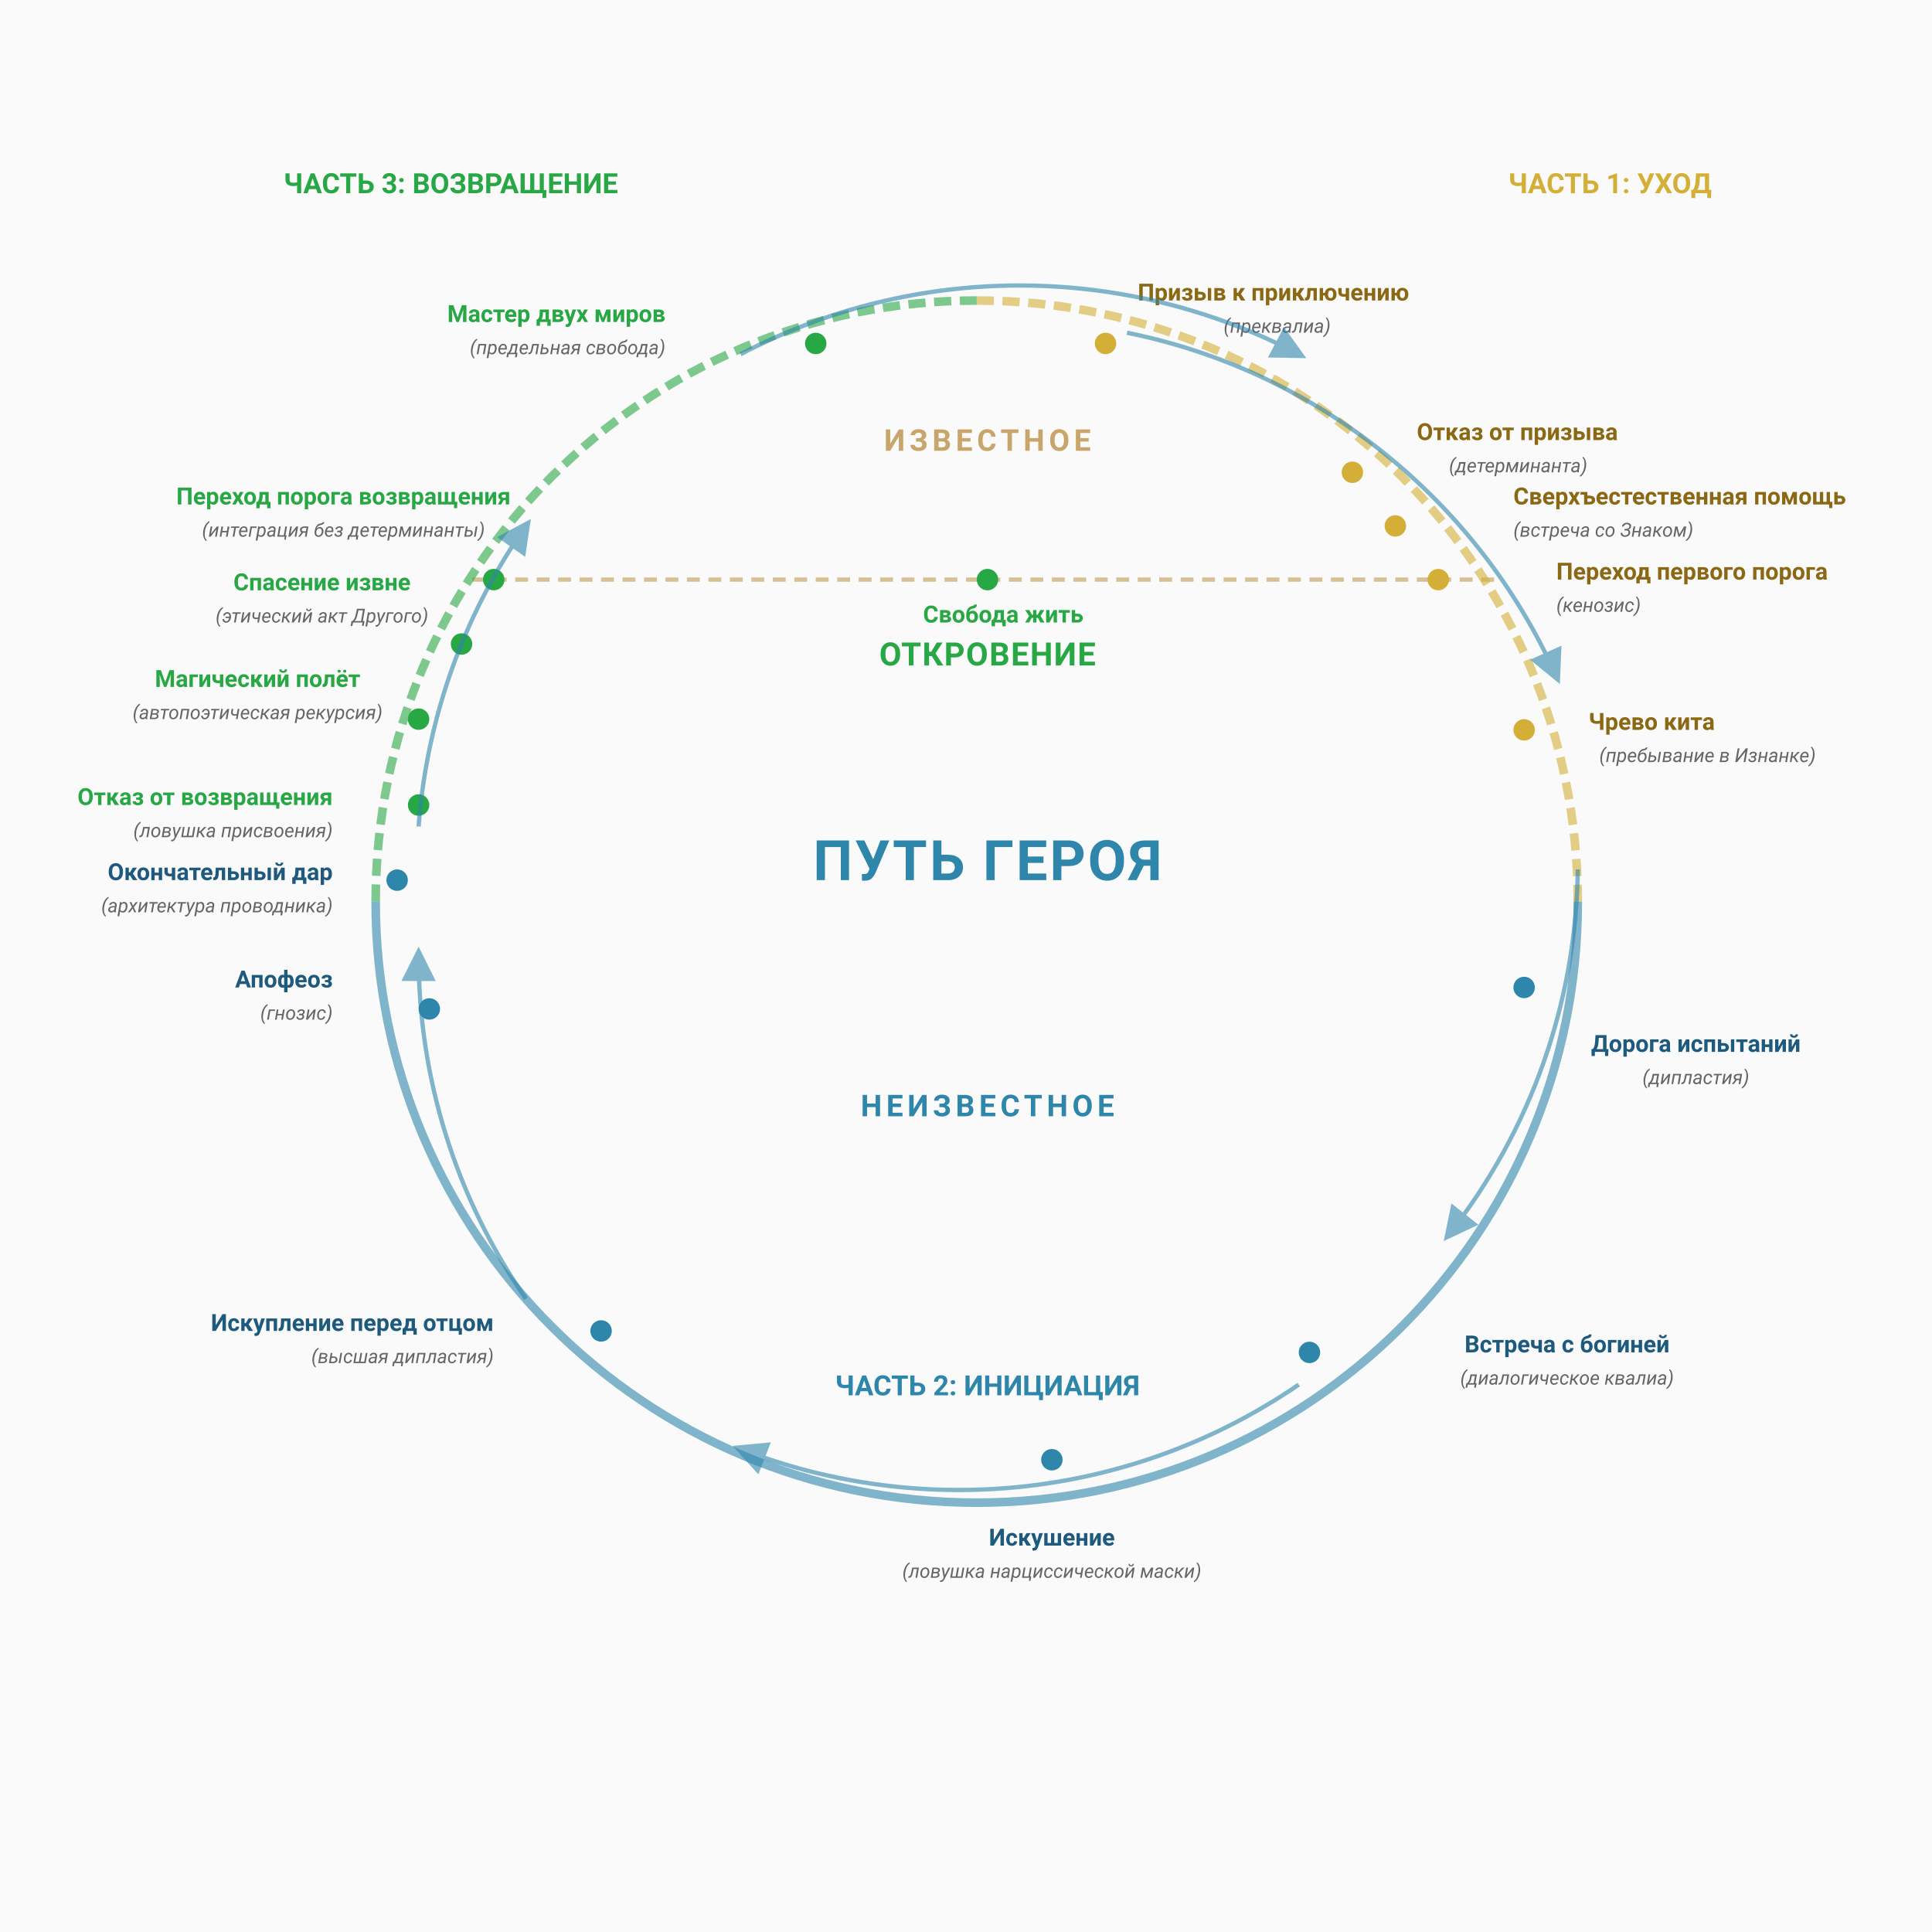
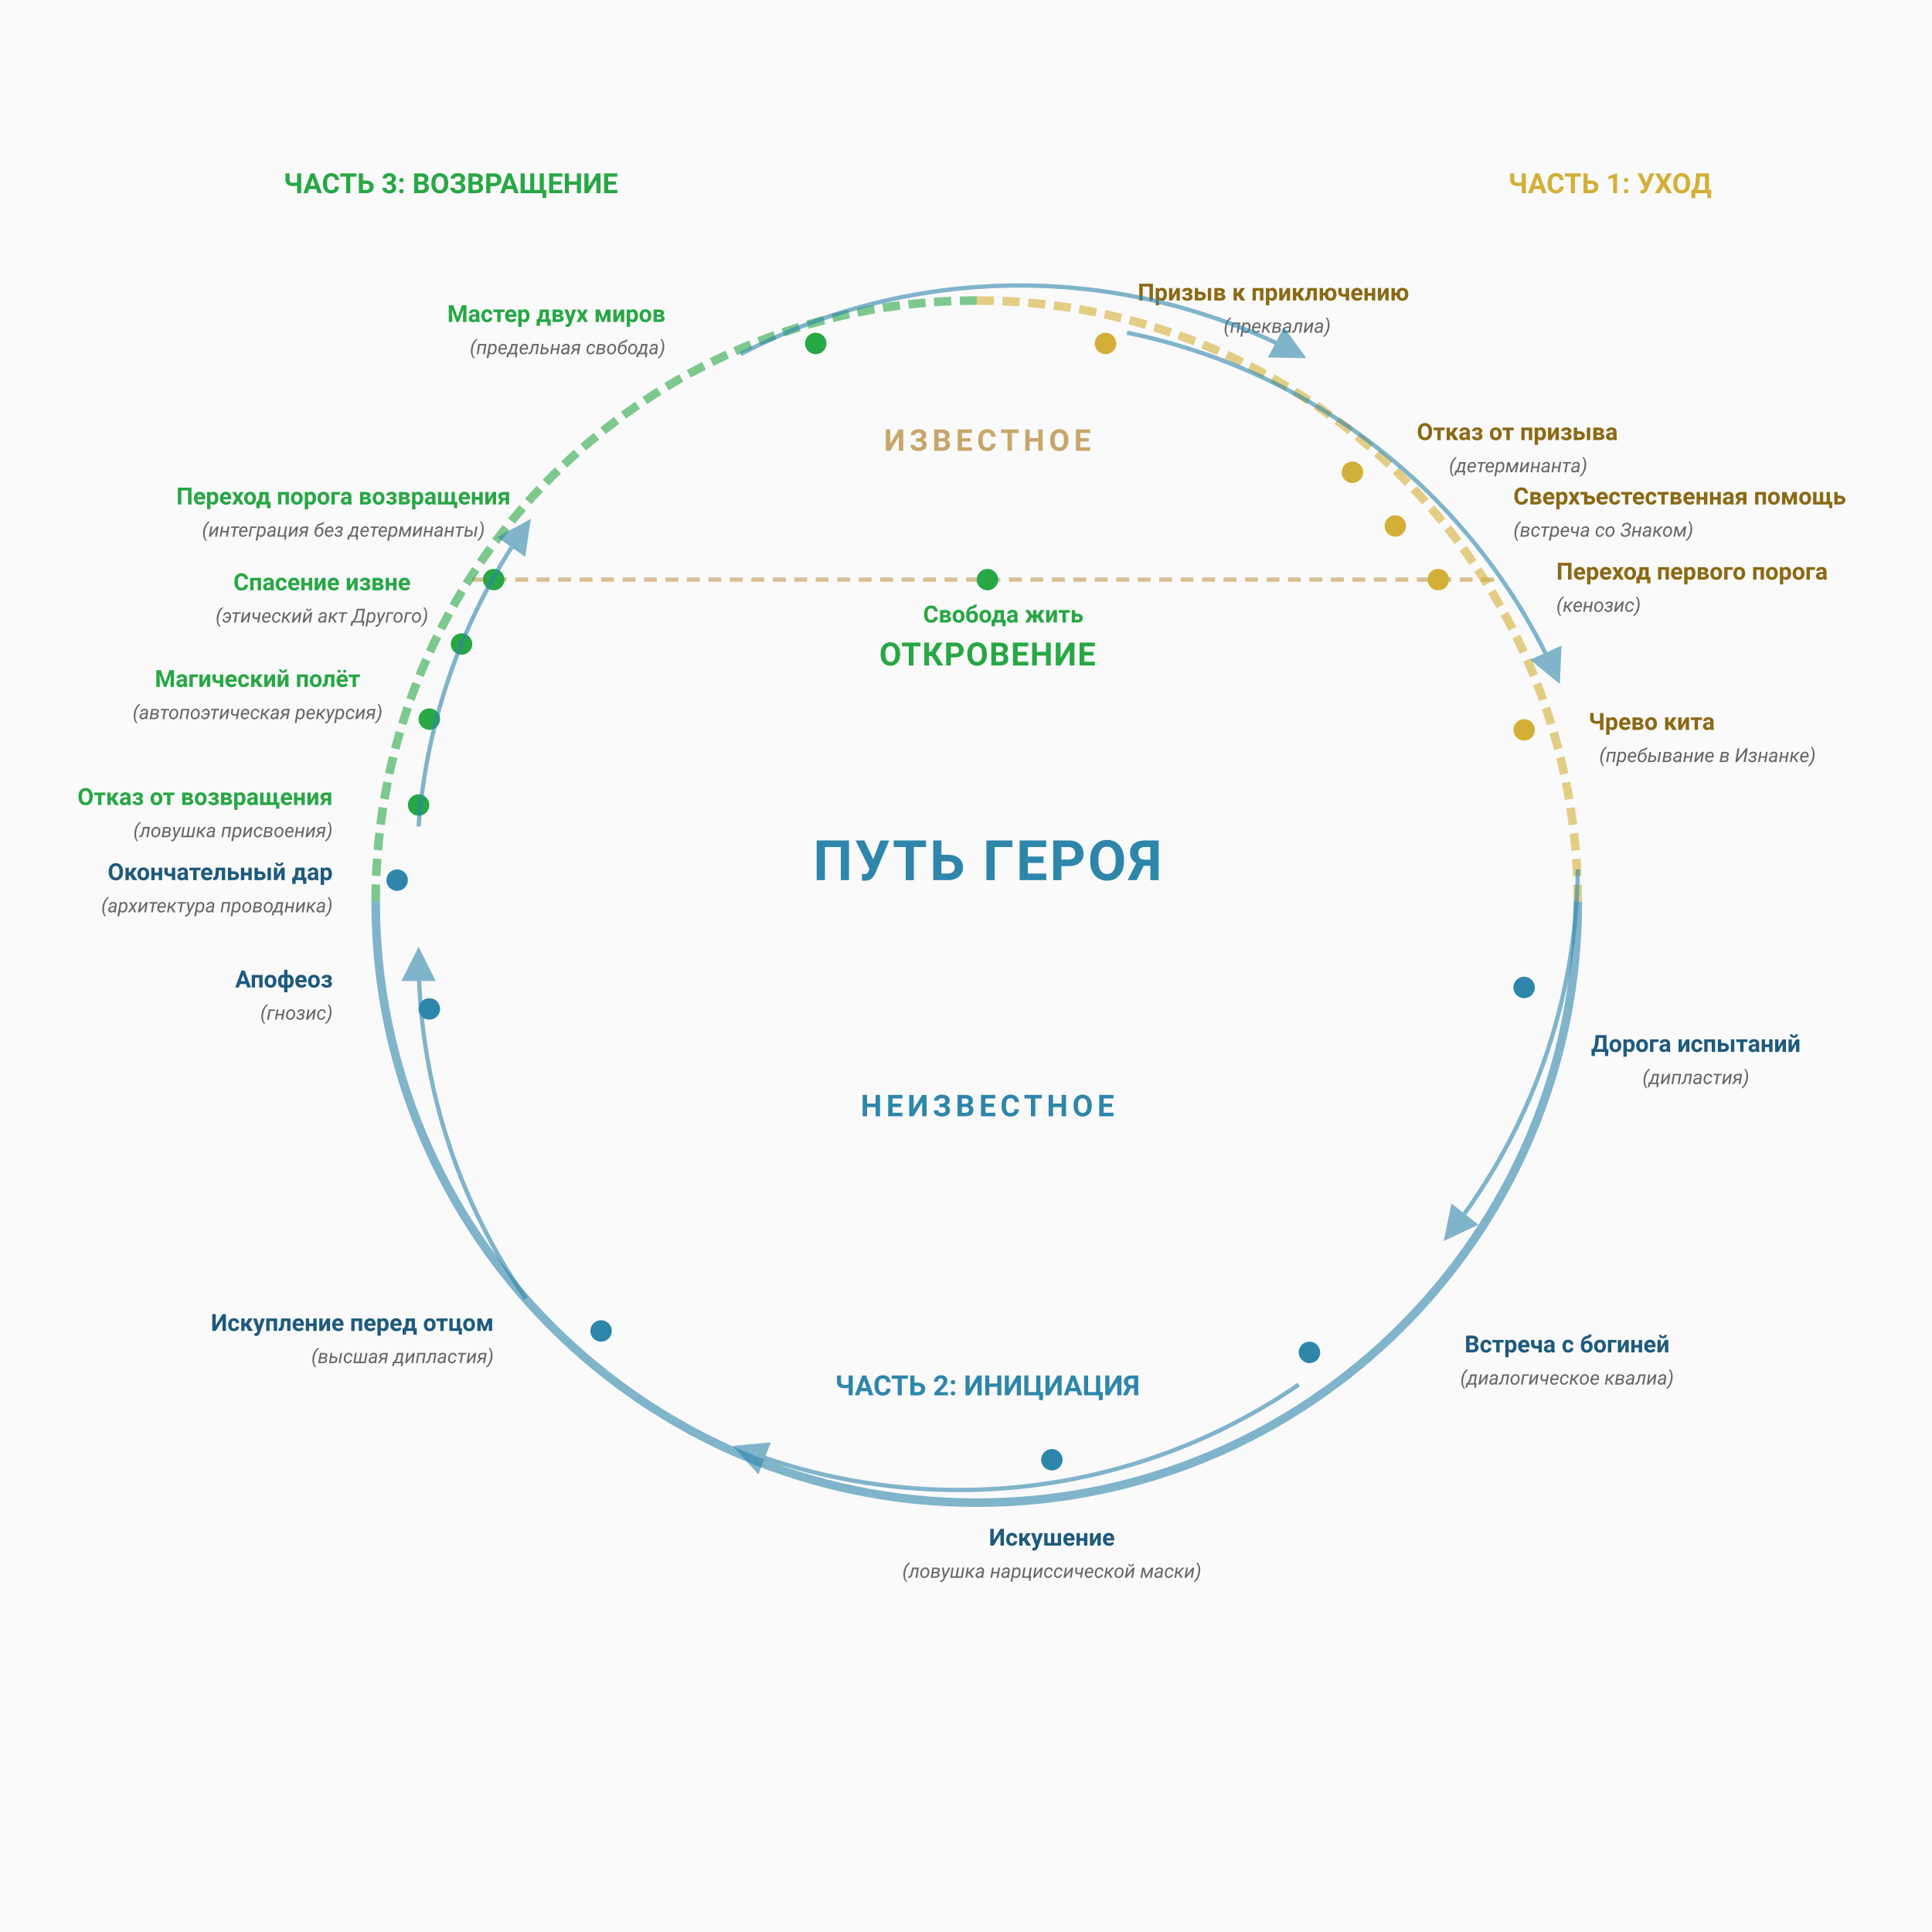
<svg xmlns="http://www.w3.org/2000/svg" viewBox="0 0 900 900" width="900" height="900">
  <defs>
    <marker id="arrow" markerWidth="8" markerHeight="8" refX="6" refY="4" orient="auto">
      <polygon points="0 0, 8 4, 0 8" fill="#2E86AB" />
    </marker>
  </defs>
  <rect width="100%" height="100%" fill="#FAFAFA" />
  <g transform="translate(30, 0)">
    <line x1="190" y1="270" x2="668" y2="270" stroke="#C8A66B" stroke-width="2" stroke-dasharray="6,4" opacity="0.7" />
    <g text-anchor="middle" font-family="system-ui, -apple-system, 'Segoe UI', Roboto, sans-serif">
      <text x="430" y="410" font-size="26" font-weight="bold" fill="#2E86AB" letter-spacing="1">ПУТЬ ГЕРОЯ</text>
      <text x="430" y="310" font-size="15" font-weight="600" fill="#28A745" letter-spacing="0.5">ОТКРОВЕНИЕ</text>
      <text x="430" y="210" font-size="14" font-weight="bold" fill="#C8A66B" letter-spacing="2">ИЗВЕСТНОЕ</text>
      <text x="430" y="520" font-size="14" font-weight="bold" fill="#2E86AB" letter-spacing="2">НЕИЗВЕСТНОЕ</text>
    </g>
    <path d="M 425 140 A 280 280 0 0 1 705 420" fill="none" stroke="#D4AF37" stroke-width="4" opacity="0.6" stroke-dasharray="8,4" />
    <path d="M 705 420 A 280 280 0 0 1 145 420" fill="none" stroke="#2E86AB" stroke-width="4" opacity="0.6" />
    <path d="M 145 420 A 280 280 0 0 1 425 140" fill="none" stroke="#28A745" stroke-width="4" opacity="0.6" stroke-dasharray="8,4" />
    <g id="departure" font-family="system-ui, -apple-system, 'Segoe UI', Roboto, sans-serif" font-size="11" font-weight="600" fill="#8B6914">
      <g id="stage-call">
        <circle cx="485" cy="160" r="5" fill="#D4AF37" />
        <text x="500" y="140" text-anchor="start">Призыв к приключению</text>
        <text x="540" y="155" text-anchor="start" font-size="9" font-weight="normal" font-style="italic" fill="#666">(преквалиа)</text>
      </g>
      <g id="stage-refusal">
        <circle cx="600" cy="220" r="5" fill="#D4AF37" />
        <text x="630" y="205" text-anchor="start">Отказ от призыва</text>
        <text x="645" y="220" text-anchor="start" font-size="9" font-weight="normal" font-style="italic" fill="#666">(детерминанта)</text>
      </g>
      <g id="stage-help">
        <circle cx="620" cy="245" r="5" fill="#D4AF37" />
        <text x="675" y="235" text-anchor="start">Сверхъестественная помощь</text>
        <text x="675" y="250" text-anchor="start" font-size="9" font-weight="normal" font-style="italic" fill="#666">(встреча со Знаком)</text>
      </g>
      <g id="stage-threshold">
        <circle cx="640" cy="270" r="5" fill="#D4AF37" />
        <text x="695" y="270" text-anchor="start">Переход первого порога</text>
        <text x="695" y="285" text-anchor="start" font-size="9" font-weight="normal" font-style="italic" fill="#666">(кенозис)</text>
      </g>
      <g id="stage-whale">
        <circle cx="680" cy="340" r="5" fill="#D4AF37" />
        <text x="710" y="340" text-anchor="start">Чрево кита</text>
        <text x="715" y="355" text-anchor="start" font-size="9" font-weight="normal" font-style="italic" fill="#666">(пребывание в Изнанке)</text>
      </g>
    </g>
    <g id="initiation" font-family="system-ui, -apple-system, 'Segoe UI', Roboto, sans-serif" font-size="11" font-weight="600" fill="#1E5A7E">
      <g id="stage-trials">
        <circle cx="680" cy="460" r="5" fill="#2E86AB" />
        <text x="760" y="490" text-anchor="middle">Дорога испытаний</text>
        <text x="760" y="505" text-anchor="middle" font-size="9" font-weight="normal" font-style="italic" fill="#666">(дипластия)</text>
      </g>
      <g id="stage-goddess">
        <circle cx="580" cy="630" r="5" fill="#2E86AB" />
        <text x="700" y="630" text-anchor="middle">Встреча с богиней</text>
        <text x="700" y="645" text-anchor="middle" font-size="9" font-weight="normal" font-style="italic" fill="#666">(диалогическое квалиа)</text>
      </g>
      <g id="stage-temptation">
        <circle cx="460" cy="680" r="5" fill="#2E86AB" />
        <text x="460" y="720" text-anchor="middle">Искушение</text>
        <text x="460" y="735" text-anchor="middle" font-size="9" font-weight="normal" font-style="italic" fill="#666">(ловушка нарциссической маски)</text>
      </g>
      <g id="stage-father">
        <circle cx="250" cy="620" r="5" fill="#2E86AB" />
        <text x="200" y="620" text-anchor="end">Искупление перед отцом</text>
        <text x="200" y="635" text-anchor="end" font-size="9" font-weight="normal" font-style="italic" fill="#666">(высшая дипластия)</text>
      </g>
      <g id="stage-apotheosis">
        <circle cx="170" cy="470" r="5" fill="#2E86AB" />
        <text x="125" y="460" text-anchor="end">Апофеоз</text>
        <text x="125" y="475" text-anchor="end" font-size="9" font-weight="normal" font-style="italic" fill="#666">(гнозис)</text>
      </g>
      <g id="stage-gift">
        <circle cx="155" cy="410" r="5" fill="#2E86AB" />
        <text x="125" y="410" text-anchor="end">Окончательный дар</text>
        <text x="125" y="425" text-anchor="end" font-size="9" font-weight="normal" font-style="italic" fill="#666">(архитектура проводника)</text>
      </g>
    </g>
    <g id="return" font-family="system-ui, -apple-system, 'Segoe UI', Roboto, sans-serif" font-size="11" font-weight="600" fill="#28A745">
      <g id="stage-refusal-return">
        <circle cx="165" cy="375" r="5" fill="#28A745" />
        <text x="125" y="375" text-anchor="end">Отказ от возвращения</text>
        <text x="125" y="390" text-anchor="end" font-size="9" font-weight="normal" font-style="italic" fill="#666">(ловушка присвоения)</text>
      </g>
      <g id="stage-flight">
-         <circle cx="165" cy="335" r="5" fill="#28A745" />
+         <circle cx="170" cy="335" r="5" fill="#28A745" />
        <text x="90" y="320" text-anchor="middle">Магический полёт</text>
        <text x="90" y="335" text-anchor="middle" font-size="9" font-weight="normal" font-style="italic" fill="#666">(автопоэтическая рекурсия)</text>
      </g>
      <g id="stage-rescue">
        <circle cx="185" cy="300" r="5" fill="#28A745" />
        <text x="120" y="275" text-anchor="middle">Спасение извне</text>
        <text x="120" y="290" text-anchor="middle" font-size="9" font-weight="normal" font-style="italic" fill="#666">(этический акт Другого)</text>
      </g>
      <g id="stage-return-threshold">
        <circle cx="200" cy="270" r="5" fill="#28A745" />
        <text x="130" y="235" text-anchor="middle">Переход порога возвращения</text>
        <text x="130" y="250" text-anchor="middle" font-size="9" font-weight="normal" font-style="italic" fill="#666">(интеграция без детерминанты)</text>
      </g>
      <g id="stage-master">
        <circle cx="350" cy="160" r="5" fill="#28A745" />
        <text x="280" y="150" text-anchor="end">Мастер двух миров</text>
        <text x="280" y="165" text-anchor="end" font-size="9" font-weight="normal" font-style="italic" fill="#666">(предельная свобода)</text>
      </g>
      <g id="stage-freedom">
        <circle cx="430" cy="270" r="5" fill="#28A745" />
        <text x="400" y="290" text-anchor="start">Свобода жить</text>
      </g>
    </g>
    <g font-family="system-ui, -apple-system, 'Segoe UI', Roboto, sans-serif" font-size="13" font-weight="bold">
      <text x="720" y="90" fill="#D4AF37" text-anchor="middle">ЧАСТЬ 1: УХОД</text>
      <text x="430" y="650" fill="#2E86AB" text-anchor="middle">ЧАСТЬ 2: ИНИЦИАЦИЯ</text>
      <text x="180" y="90" fill="#28A745" text-anchor="middle">ЧАСТЬ 3: ВОЗВРАЩЕНИЕ</text>
    </g>
    <g fill="none" stroke="#2E86AB" stroke-width="2" marker-end="url(#arrow)" opacity="0.6">
      <path d="M 495 155 A 280 280 0 0 1 695 315" />
      <path d="M 315 165 A 280 280 0 0 1 575 165" />
      <path d="M 165 385 A 280 280 0 0 1 215 245" />
      <path d="M 705 405 A 280 280 0 0 1 645 575" />
      <path d="M 575 645 A 280 280 0 0 1 315 675" />
      <path d="M 215 605 A 280 280 0 0 1 165 445" />
    </g>
  </g>
</svg>
